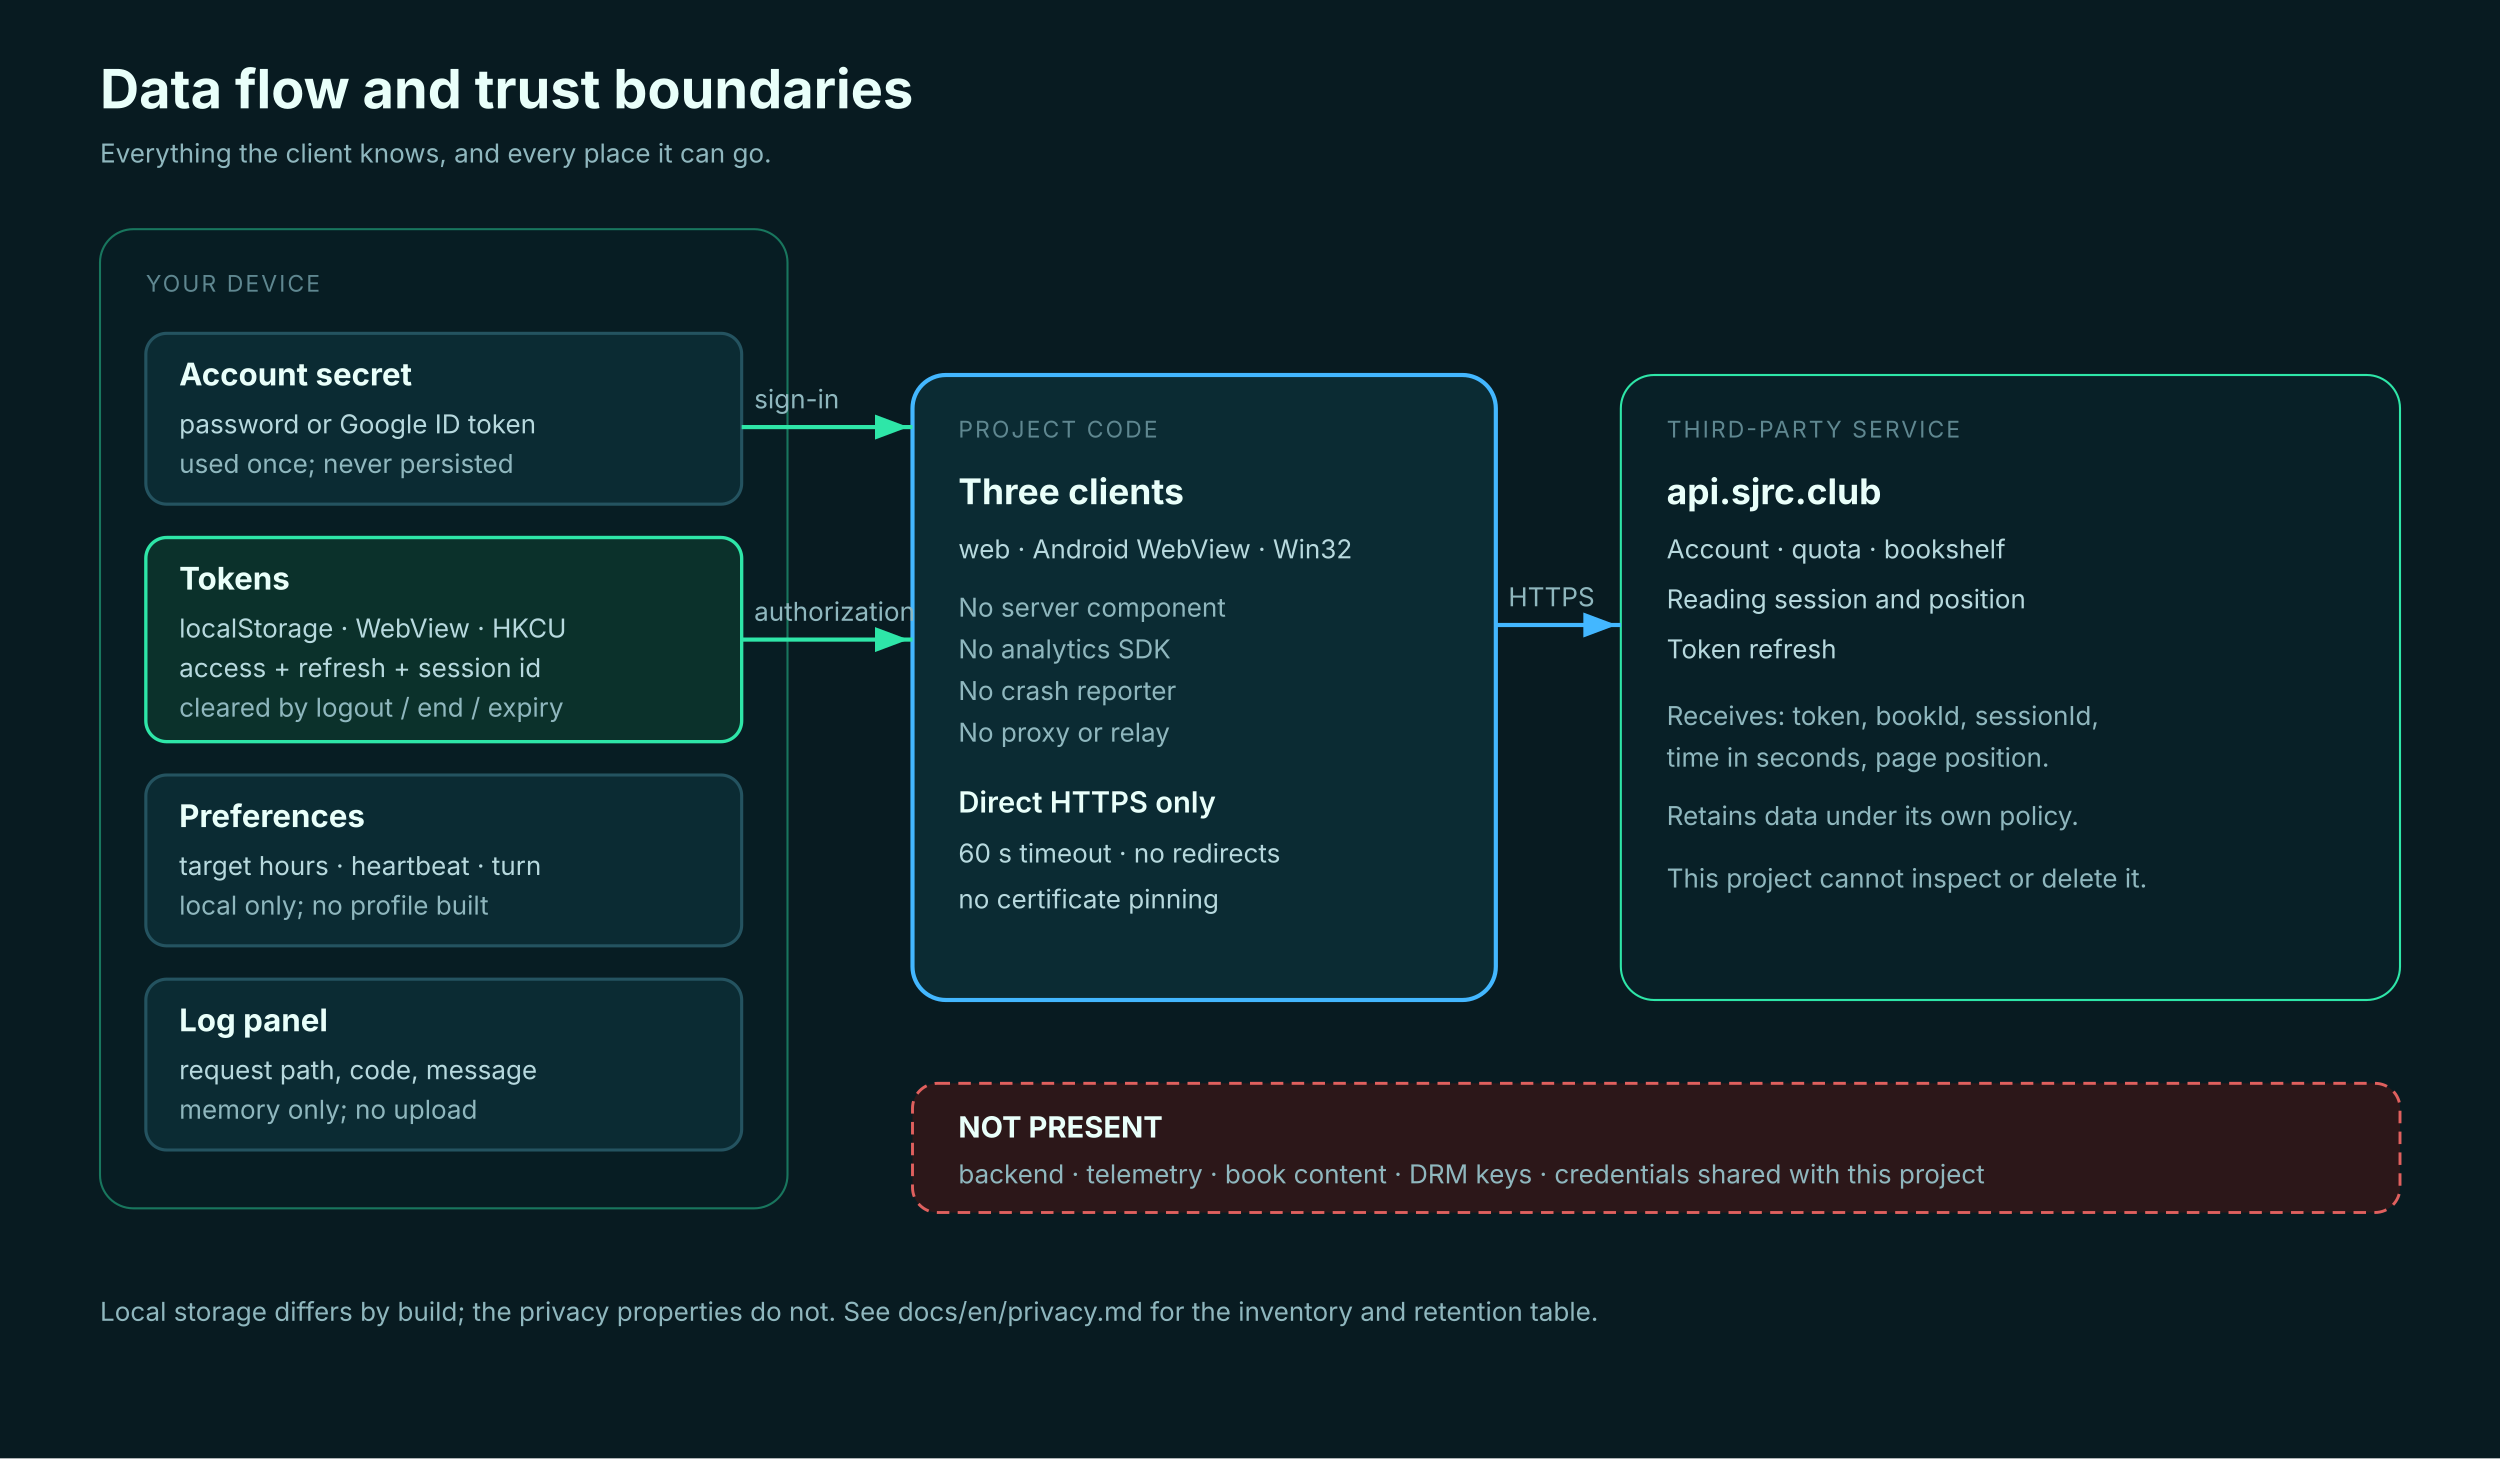
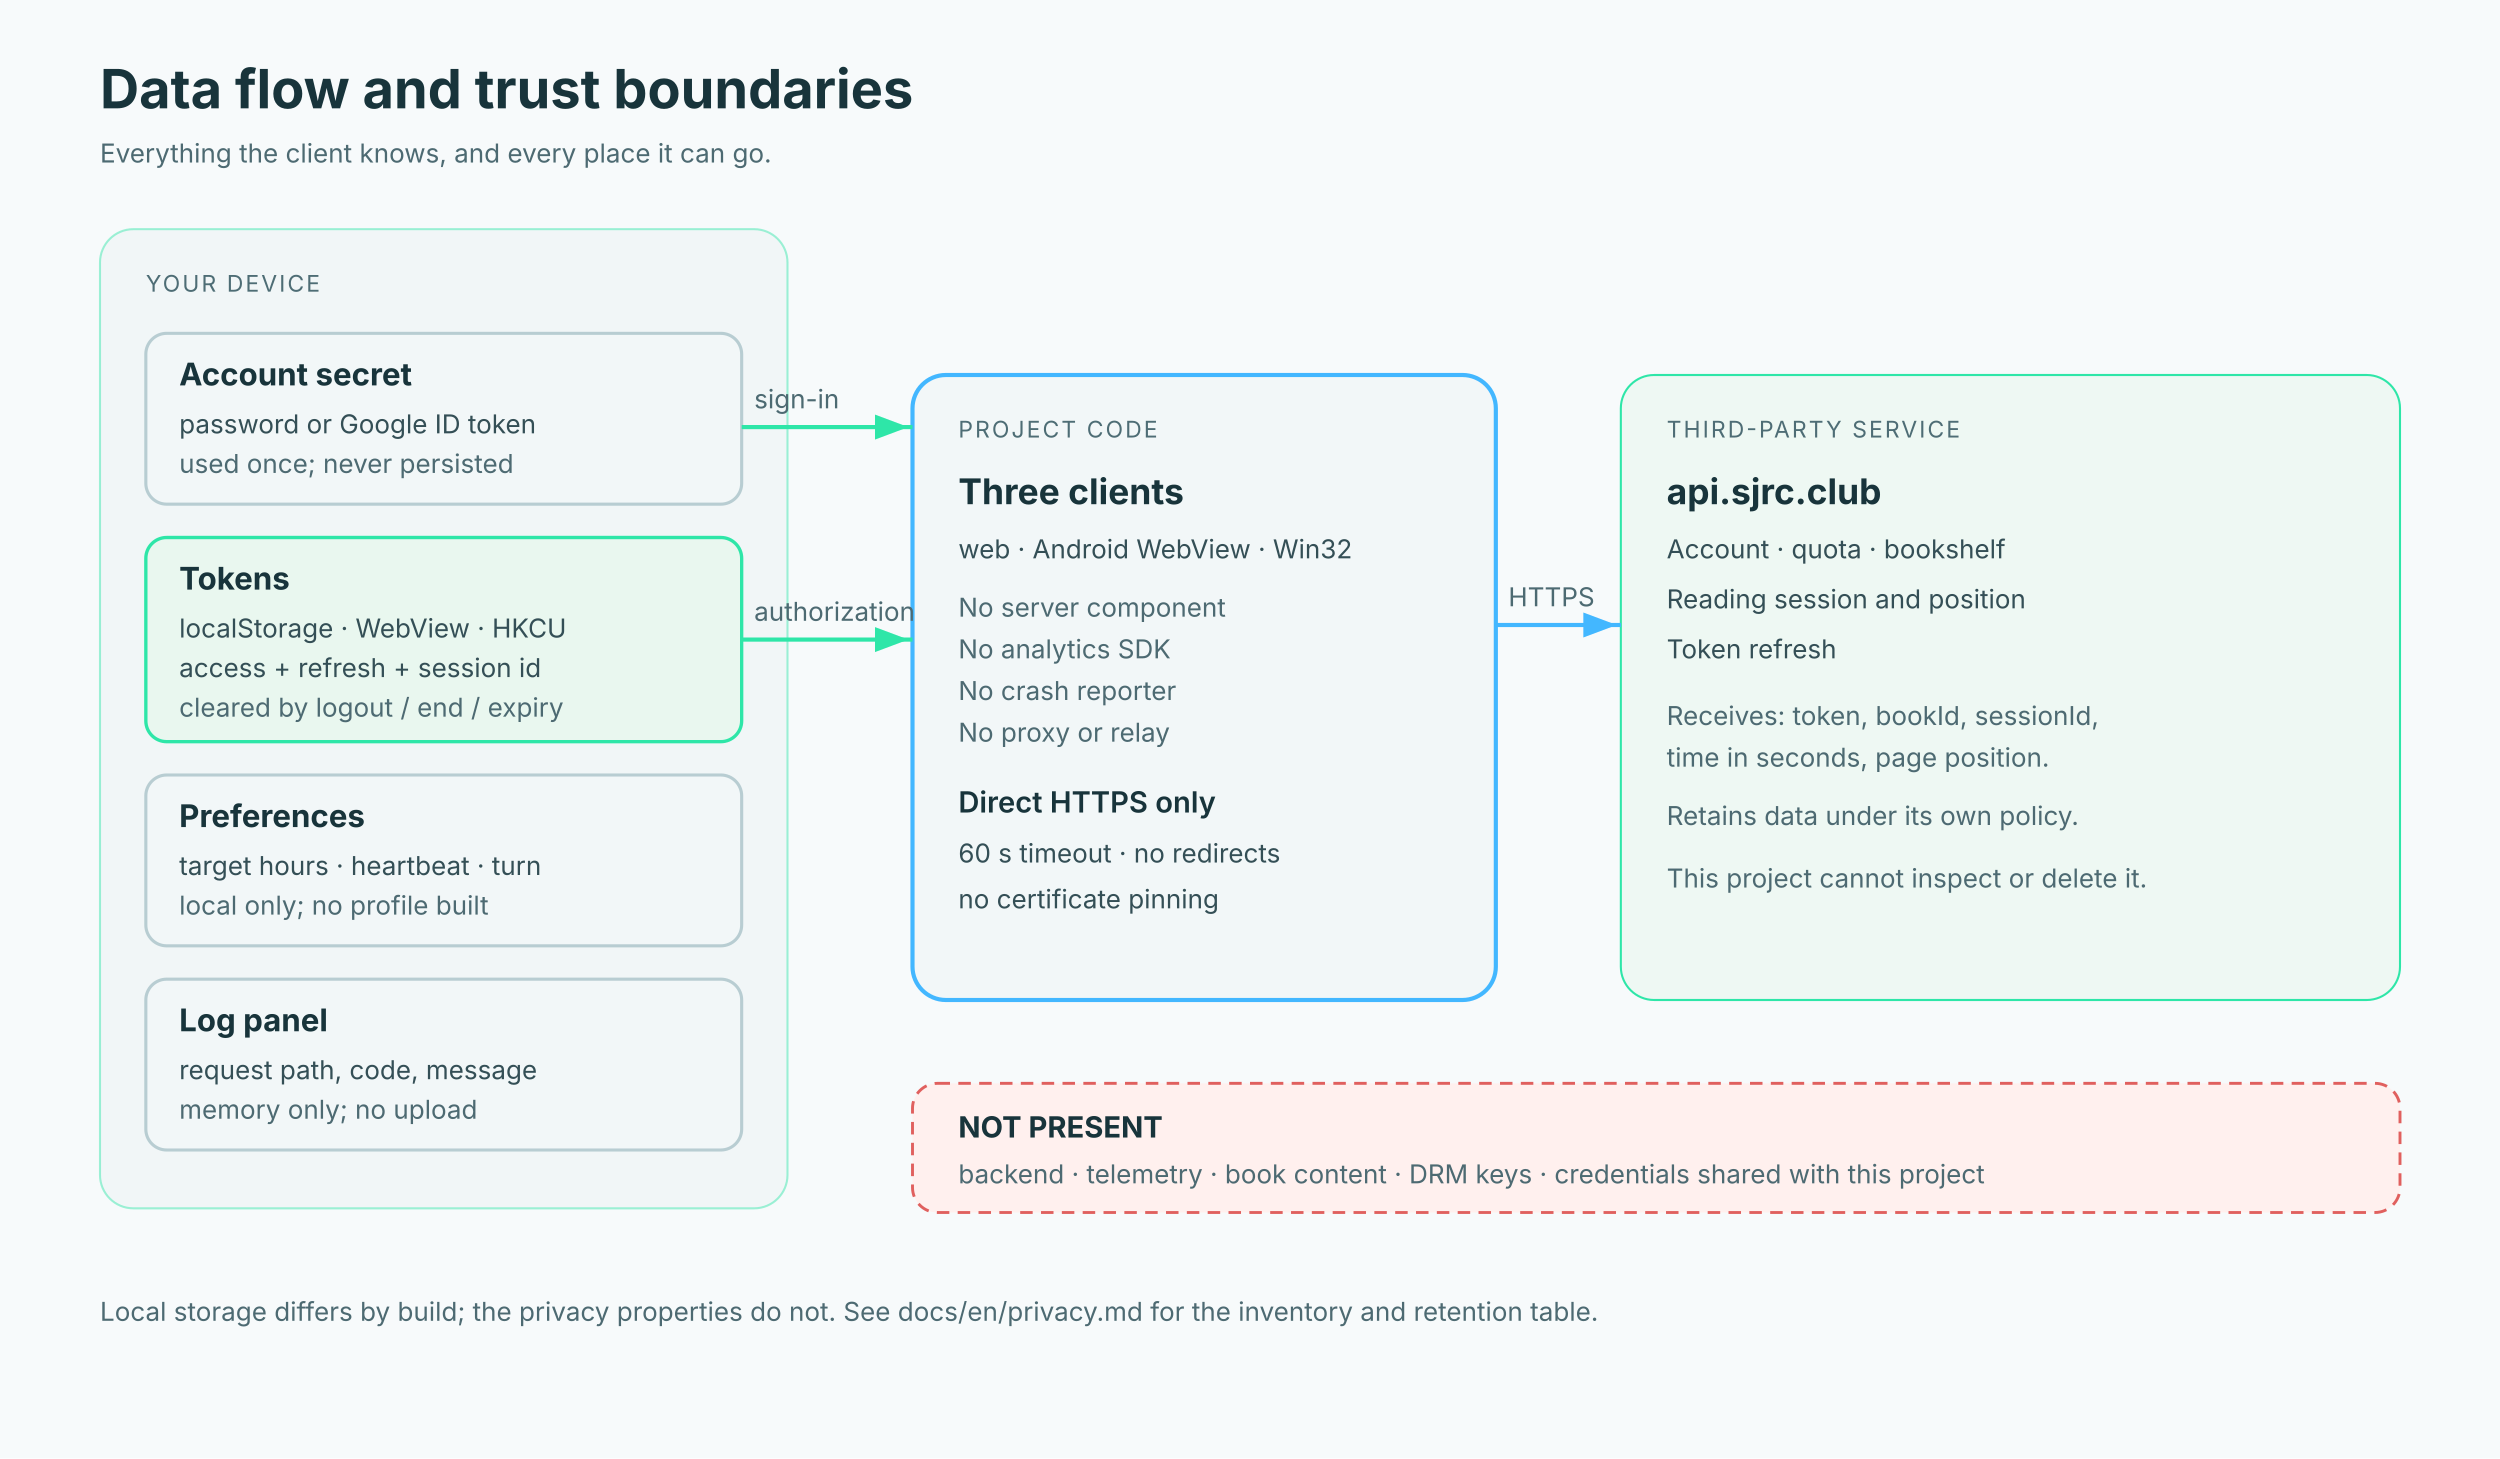
<svg xmlns="http://www.w3.org/2000/svg" width="1200" height="700" viewBox="0 0 1200 700" role="img" aria-labelledby="title desc">
  <defs>
    <marker id="a" markerWidth="10" markerHeight="10" refX="9" refY="3" orient="auto">
      <path d="M0 0l8 3-8 3z" fill="#43b7ff" />
    </marker>
    <marker id="g" markerWidth="10" markerHeight="10" refX="9" refY="3" orient="auto">
      <path d="M0 0l8 3-8 3z" fill="#2ee6a8" />
    </marker>
    <style>
-       .t{font-family:Inter,'Segoe UI',Helvetica,Arial,sans-serif;fill:#e9fffa}
-       .s{font-family:Inter,'Segoe UI',Helvetica,Arial,sans-serif;fill:#8fb7be;font-size:12.5px}
-       .m{font-family:Inter,'Segoe UI',Helvetica,Arial,sans-serif;fill:#b7d9de;font-size:12.5px}
-       .h{font-family:Inter,'Segoe UI',Helvetica,Arial,sans-serif;fill:#5f8790;font-size:11px;letter-spacing:1px}
-       .box{fill:#0b2b33;stroke:#245360;stroke-width:1.5}
-       .ok{fill:#0b312b;stroke:#2ee6a8;stroke-width:1.6}
-       .no{fill:#2c1719;stroke:#e0605e;stroke-width:1.4;stroke-dasharray:6 4}
+       .t{font-family:Inter,'Segoe UI',Helvetica,Arial,sans-serif;fill:#18343b}
+       .s{font-family:Inter,'Segoe UI',Helvetica,Arial,sans-serif;fill:#4d6a72;font-size:12.5px}
+       .m{font-family:Inter,'Segoe UI',Helvetica,Arial,sans-serif;fill:#344f56;font-size:12.5px}
+       .h{font-family:Inter,'Segoe UI',Helvetica,Arial,sans-serif;fill:#4e6d75;font-size:11px;letter-spacing:1px}
+       .box{fill:#f2f7f8;stroke:#b8cdd2;stroke-width:1.5}
+       .ok{fill:#e9f7ef;stroke:#2ee6a8;stroke-width:1.6}
+       .no{fill:#fff0ee;stroke:#e0605e;stroke-width:1.4;stroke-dasharray:6 4}
    </style>
  </defs>
-   <rect width="1200" height="700" fill="#081b21" />
+   <rect width="1200" height="700" fill="#f7fafb" />
  <text x="48" y="52" class="t" font-size="26" font-weight="700">Data flow and trust boundaries</text>
  <text x="48" y="78" class="s">Everything the client knows, and every place it can go.</text>
-   <rect x="48" y="110" width="330" height="470" rx="16" fill="#071d23" stroke="#2ee6a8" stroke-opacity="0.45" />
+   <rect x="48" y="110" width="330" height="470" rx="16" fill="#f1f6f7" stroke="#2ee6a8" stroke-opacity="0.45" />
  <text x="70" y="140" class="h">YOUR DEVICE</text>
  <rect x="70" y="160" width="286" height="82" rx="10" class="box" />
  <text x="86" y="185" class="t" font-size="15" font-weight="650">Account secret</text>
  <text x="86" y="208" class="m">password or Google ID token</text>
  <text x="86" y="227" class="s">used once; never persisted</text>
  <rect x="70" y="258" width="286" height="98" rx="10" class="ok" />
  <text x="86" y="283" class="t" font-size="15" font-weight="650">Tokens</text>
  <text x="86" y="306" class="m">localStorage · WebView · HKCU</text>
  <text x="86" y="325" class="m">access + refresh + session id</text>
  <text x="86" y="344" class="s">cleared by logout / end / expiry</text>
  <rect x="70" y="372" width="286" height="82" rx="10" class="box" />
  <text x="86" y="397" class="t" font-size="15" font-weight="650">Preferences</text>
  <text x="86" y="420" class="m">target hours · heartbeat · turn</text>
  <text x="86" y="439" class="s">local only; no profile built</text>
  <rect x="70" y="470" width="286" height="82" rx="10" class="box" />
  <text x="86" y="495" class="t" font-size="15" font-weight="650">Log panel</text>
  <text x="86" y="518" class="m">request path, code, message</text>
  <text x="86" y="537" class="s">memory only; no upload</text>
-   <rect x="438" y="180" width="280" height="300" rx="16" fill="#0b2b33" stroke="#43b7ff" stroke-width="2" />
+   <rect x="438" y="180" width="280" height="300" rx="16" fill="#f2f7f8" stroke="#43b7ff" stroke-width="2" />
  <text x="460" y="210" class="h">PROJECT CODE</text>
  <text x="460" y="242" class="t" font-size="17" font-weight="650">Three clients</text>
  <text x="460" y="268" class="m">web · Android WebView · Win32</text>
  <text x="460" y="296" class="s">No server component</text>
  <text x="460" y="316" class="s">No analytics SDK</text>
  <text x="460" y="336" class="s">No crash reporter</text>
  <text x="460" y="356" class="s">No proxy or relay</text>
  <text x="460" y="390" class="t" font-size="14" font-weight="600">Direct HTTPS only</text>
  <text x="460" y="414" class="m">60 s timeout · no redirects</text>
  <text x="460" y="436" class="m">no certificate pinning</text>
-   <rect x="778" y="180" width="374" height="300" rx="16" fill="#082027" stroke="#2ee6a8" />
+   <rect x="778" y="180" width="374" height="300" rx="16" fill="#eef8f3" stroke="#2ee6a8" />
  <text x="800" y="210" class="h">THIRD-PARTY SERVICE</text>
  <text x="800" y="242" class="t" font-size="17" font-weight="650">api.sjrc.club</text>
  <text x="800" y="268" class="m">Account · quota · bookshelf</text>
  <text x="800" y="292" class="m">Reading session and position</text>
  <text x="800" y="316" class="m">Token refresh</text>
  <text x="800" y="348" class="s">Receives: token, bookId, sessionId,</text>
  <text x="800" y="368" class="s">time in seconds, page position.</text>
  <text x="800" y="396" class="s">Retains data under its own policy.</text>
  <text x="800" y="426" class="s">This project cannot inspect or delete it.</text>
  <rect x="438" y="520" width="714" height="62" rx="12" class="no" />
  <text x="460" y="546" class="t" font-size="14" font-weight="650">NOT PRESENT</text>
  <text x="460" y="568" class="s">backend · telemetry · book content · DRM keys · credentials shared with this project</text>
  <g stroke-width="2" fill="none">
    <path d="M356 205H438" stroke="#2ee6a8" marker-end="url(#g)" />
    <path d="M356 307H438" stroke="#2ee6a8" marker-end="url(#g)" />
    <path d="M718 300H778" stroke="#43b7ff" marker-end="url(#a)" />
  </g>
  <text x="362" y="196" class="s">sign-in</text>
  <text x="362" y="298" class="s">authorization</text>
  <text x="724" y="291" class="s">HTTPS</text>
  <text x="48" y="634" class="s">Local storage differs by build; the privacy properties do not. See docs/en/privacy.md for the inventory and retention table.</text>
</svg>
